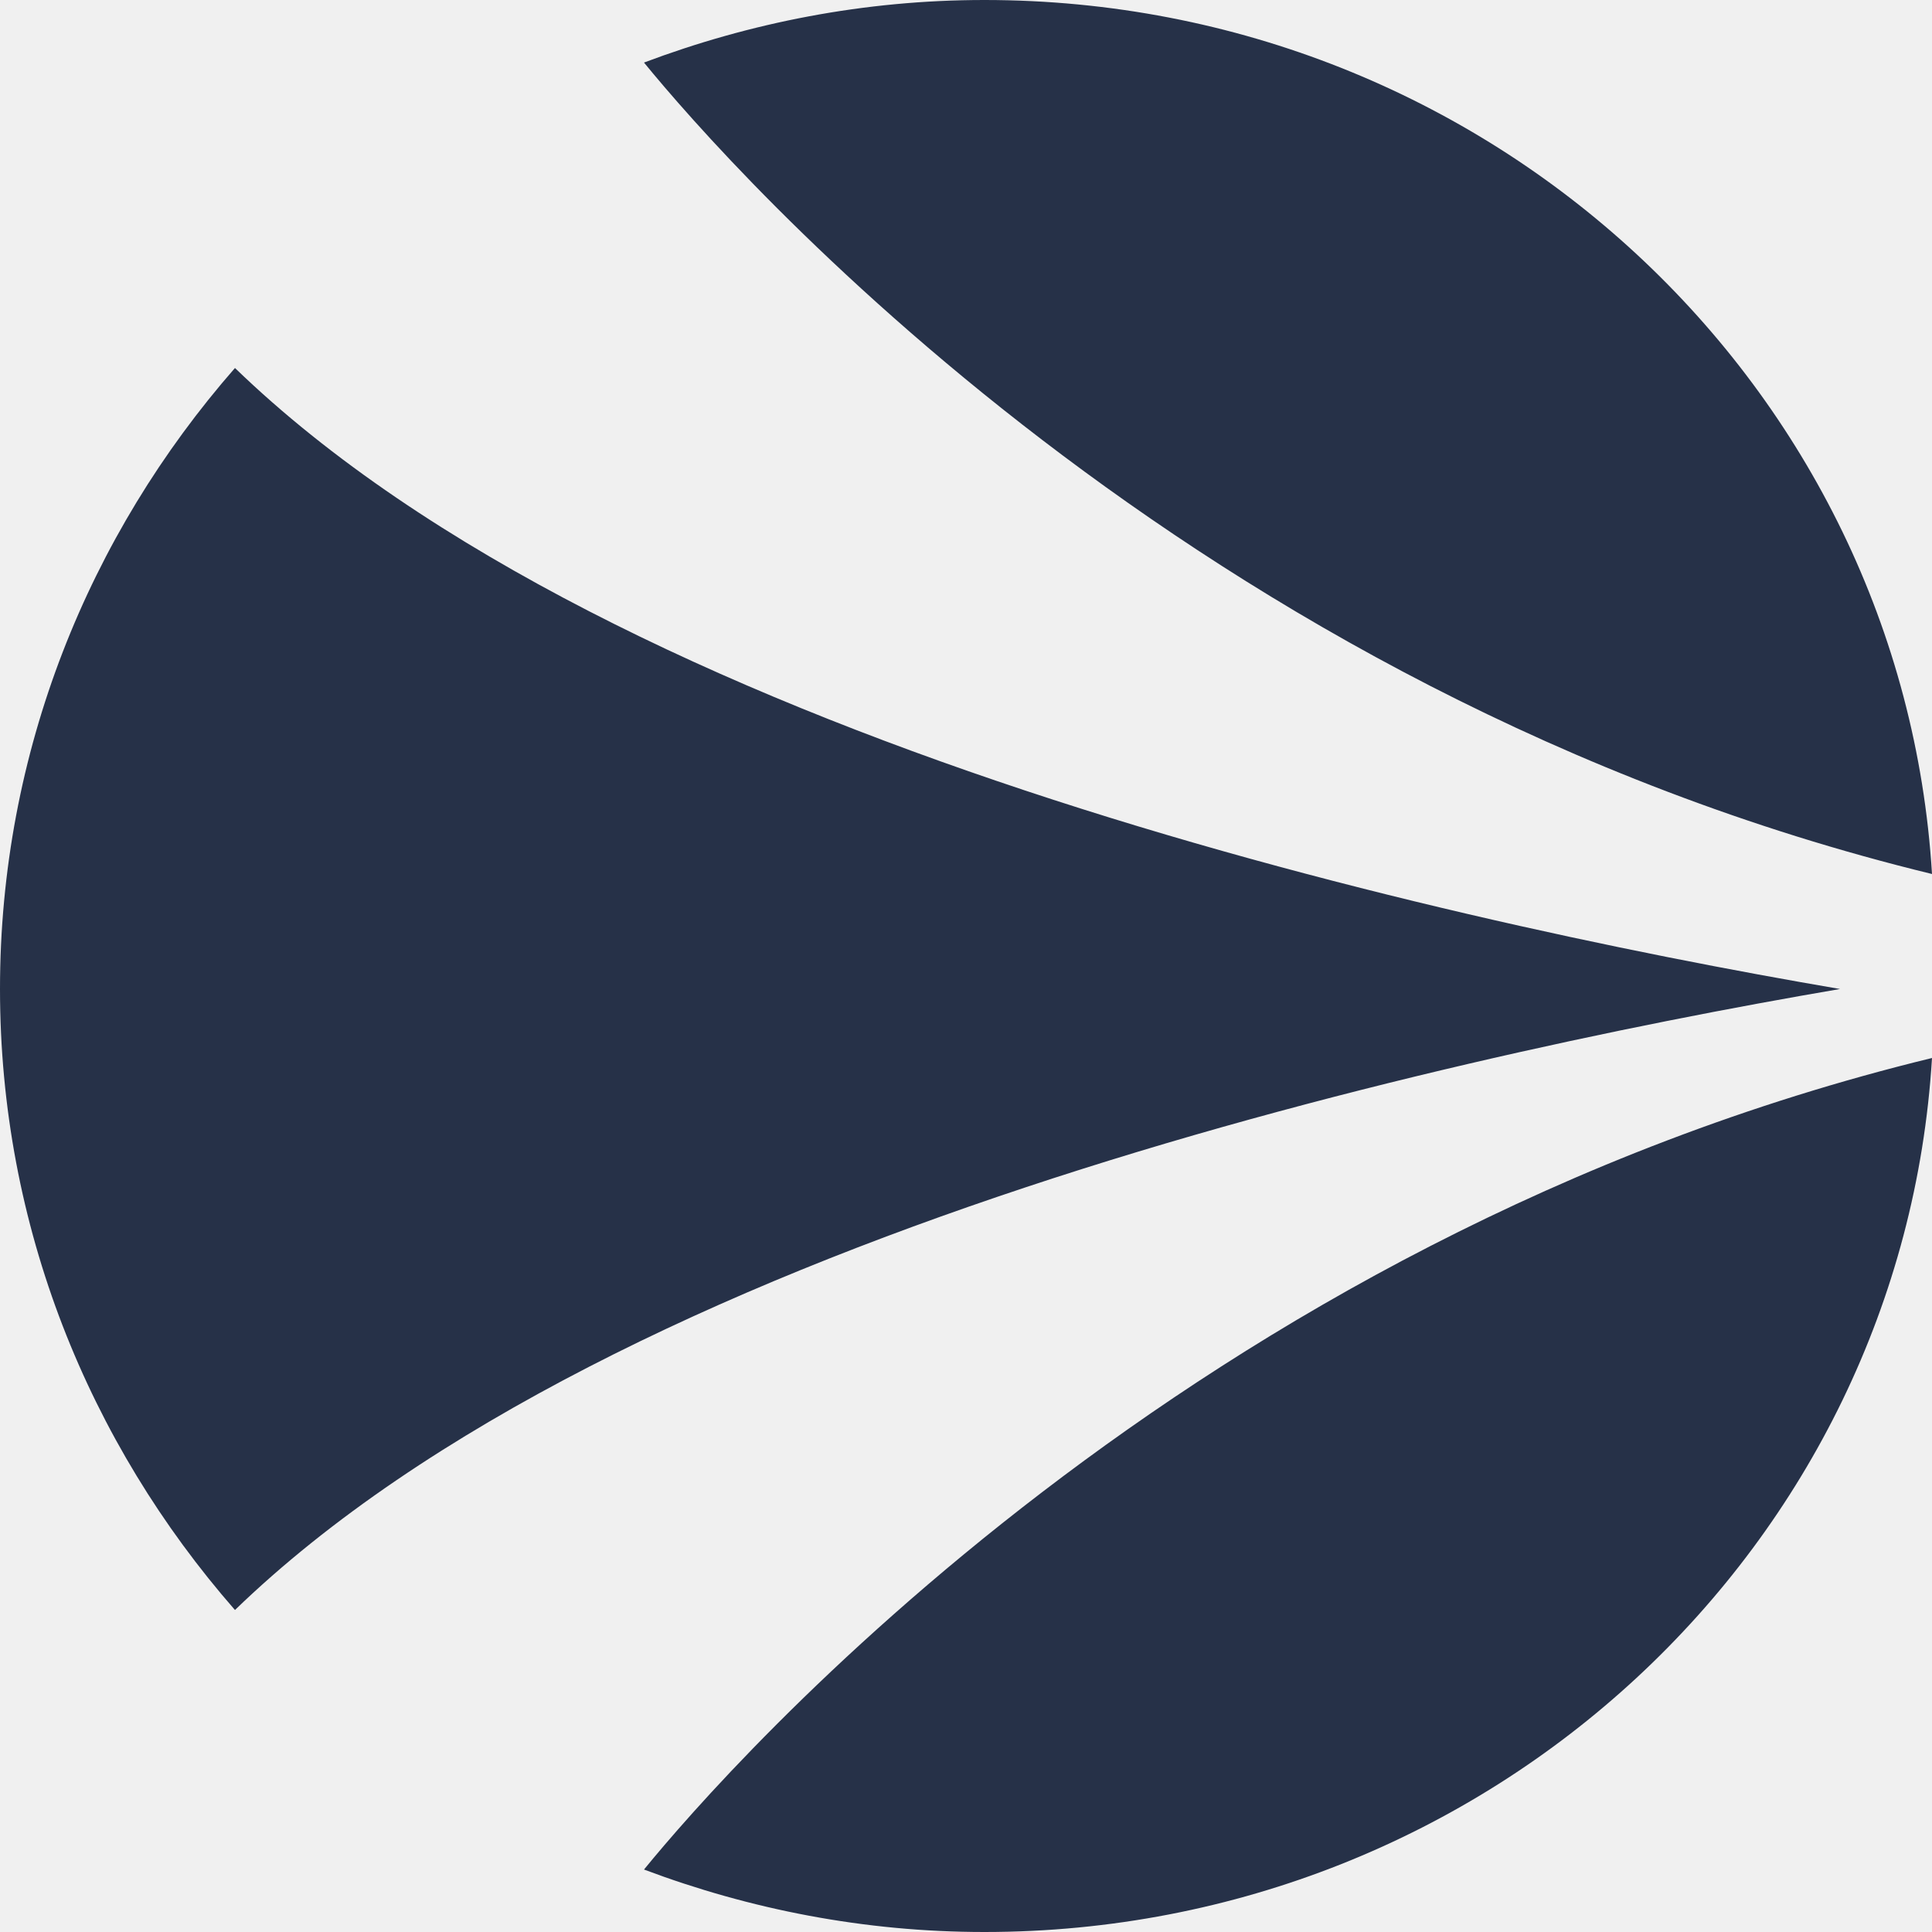
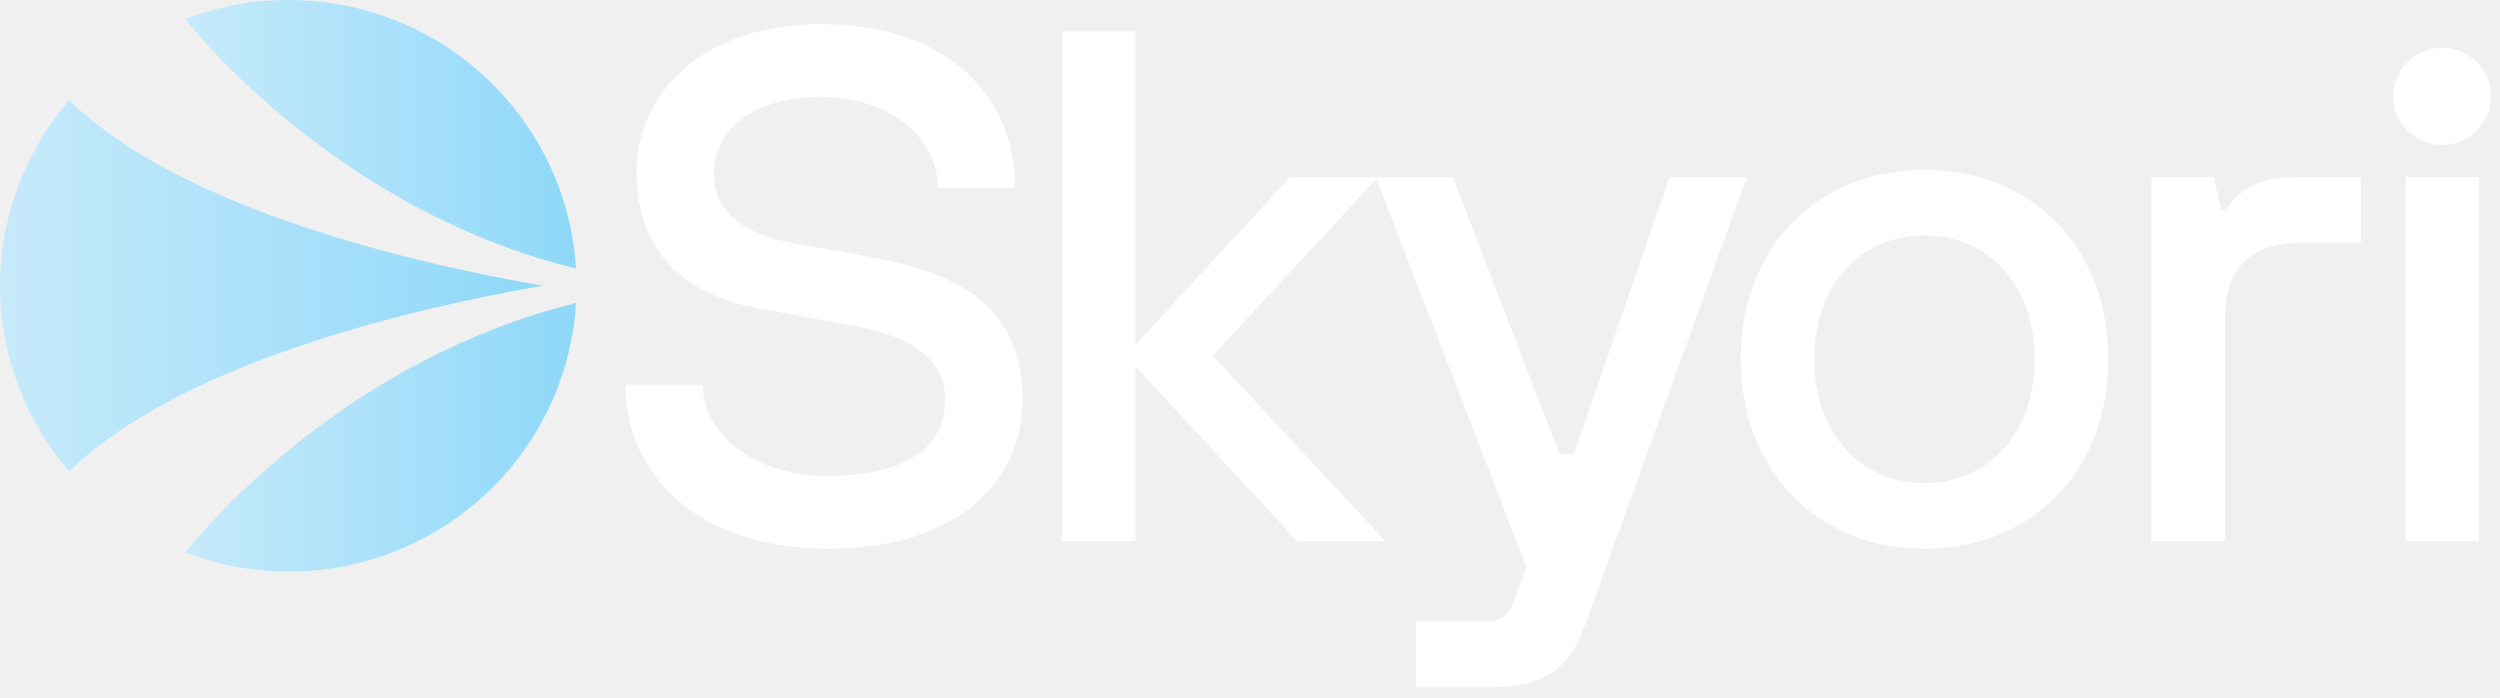
- <svg xmlns="http://www.w3.org/2000/svg" width="42" height="42" viewBox="0 0 42 42" fill="none">
-   <path fill-rule="evenodd" clip-rule="evenodd" d="M14 40.642C16.3 41.507 18.79 42 21.4 42C32.392 42 41.353 33.596 42 23C25.899 26.916 15.86 38.363 14 40.642ZM42 19C41.353 8.405 32.392 0 21.4 0C18.79 0 16.3 0.494 14 1.36C15.86 3.638 25.899 15.084 42 19ZM5.108 35C1.93 31.366 0 26.657 0 21.5C0 16.342 1.93 11.633 5.108 8C13.414 16.034 30.97 19.957 40 21.5C30.97 23.043 13.414 26.966 5.108 35Z" fill="#263148" />
+ <svg xmlns="http://www.w3.org/2000/svg" width="147" height="41" viewBox="0 0 147 41" fill="none">
+   <defs>
+     <clipPath id="clip108_253">
+       <rect id="logo" width="147" height="41" fill="white" fill-opacity="0" />
+     </clipPath>
+     <linearGradient id="paint_linear_108_249_0" x1="0" y1="27.706" x2="31.864" y2="27.706" gradientUnits="userSpaceOnUse">
+       <stop stop-color="#C7EAFB" />
+       <stop offset="1" stop-color="#8ED8F8" />
+     </linearGradient>
+     <linearGradient id="paint_linear_108_250_0" x1="10.886" y1="15.786" x2="33.832" y2="15.786" gradientUnits="userSpaceOnUse">
+       <stop stop-color="#C7EAFB" />
+       <stop offset="1" stop-color="#8ED8F8" />
+     </linearGradient>
+     <linearGradient id="paint_linear_108_251_0" x1="10.886" y1="33.606" x2="33.832" y2="33.606" gradientUnits="userSpaceOnUse">
+       <stop stop-color="#C7EAFB" />
+       <stop offset="1" stop-color="#8ED8F8" />
+     </linearGradient>
+   </defs>
+   <g clip-path="url(#clip108_253)">
+     <path id="path" d="M0 16.8C0 20.98 1.54 24.78 4.07 27.72C10.7 21.22 24.71 18.05 31.91 16.8C24.71 15.56 10.7 12.39 4.07 5.89C1.54 8.83 0 12.64 0 16.8Z" fill="url(#paint_linear_108_249_0)" fill-opacity="1" fill-rule="evenodd" />
+     <path id="path" d="M16.95 0C14.81 0 12.77 0.4 10.88 1.12C12.41 3.02 20.65 12.54 33.87 15.79C33.33 6.98 25.98 0 16.95 0Z" fill="url(#paint_linear_108_250_0)" fill-opacity="1" fill-rule="evenodd" />
+     <path id="path" d="M10.88 32.49C12.77 33.2 14.81 33.61 16.95 33.61C25.98 33.61 33.33 26.63 33.87 17.82C20.65 21.07 12.41 30.59 10.88 32.49Z" fill="url(#paint_linear_108_251_0)" fill-opacity="1" fill-rule="evenodd" />
+     <path id="path" d="M143.6 2.81C142.01 2.81 140.72 4.09 140.72 5.67C140.72 7.24 142.01 8.52 143.6 8.52C145.19 8.52 146.48 7.24 146.48 5.67C146.48 4.09 145.19 2.81 143.6 2.81ZM126.5 10.42L130.17 10.42L130.61 12.34L130.83 12.34C131.56 11.53 132.25 10.42 134.93 10.42L138.82 10.42L138.82 14.27L135.36 14.27C132.34 14.27 130.83 15.77 130.83 18.72L130.83 31.83L126.5 31.83L126.5 10.42ZM119.64 21.12C119.64 16.67 116.83 13.84 113.16 13.84C109.49 13.84 106.68 16.67 106.68 21.12C106.68 25.58 109.49 28.41 113.16 28.41C116.83 28.41 119.64 25.58 119.64 21.12ZM102.36 21.12C102.36 14.48 106.89 9.99 113.16 9.99C119.43 9.99 123.97 14.48 123.97 21.12C123.97 27.76 119.43 32.26 113.16 32.26C106.89 32.26 102.36 27.76 102.36 21.12ZM83.26 36.54L87.58 36.54C88.45 36.54 88.93 35.73 89.06 35.26L89.75 33.33L80.89 10.42L85.43 10.42L91.69 26.69L92.55 26.69L98.17 10.42L102.71 10.42L93.2 36.76C92.34 39.11 91.04 40.4 87.8 40.4L83.26 40.4L83.26 36.54ZM62.45 1.85L66.77 1.85L66.77 20.27L75.85 10.42L81.03 10.42L71.31 20.91L81.47 31.83L76.28 31.83L66.77 21.55L66.77 31.83L62.45 31.83L62.45 1.85ZM41.32 22.62C41.32 25.41 44.17 27.98 48.67 27.98C53.64 27.98 55.58 26.05 55.58 23.48C55.58 21.3 53.85 19.84 50.4 19.2L44.56 18.12C39.76 17.27 37.43 14.31 37.43 10.2C37.43 5.27 41.53 1.42 48.24 1.42C55.8 1.42 59.69 5.7 59.69 11.06L55.15 11.06C55.15 8.27 52.56 5.7 48.24 5.7C44.13 5.7 41.97 7.8 41.97 10.2C41.97 12.13 43.22 13.63 46.5 14.27L51.26 15.13C57.35 16.2 60.12 18.72 60.12 23.48C60.12 28.41 56.23 32.26 48.67 32.26C41.1 32.26 36.78 27.98 36.78 22.62L41.32 22.62ZM141.44 31.83L145.76 31.83L145.76 10.42L141.44 10.42L141.44 31.83Z" fill="#FFFFFF" fill-opacity="1" fill-rule="evenodd" />
+   </g>
</svg>
